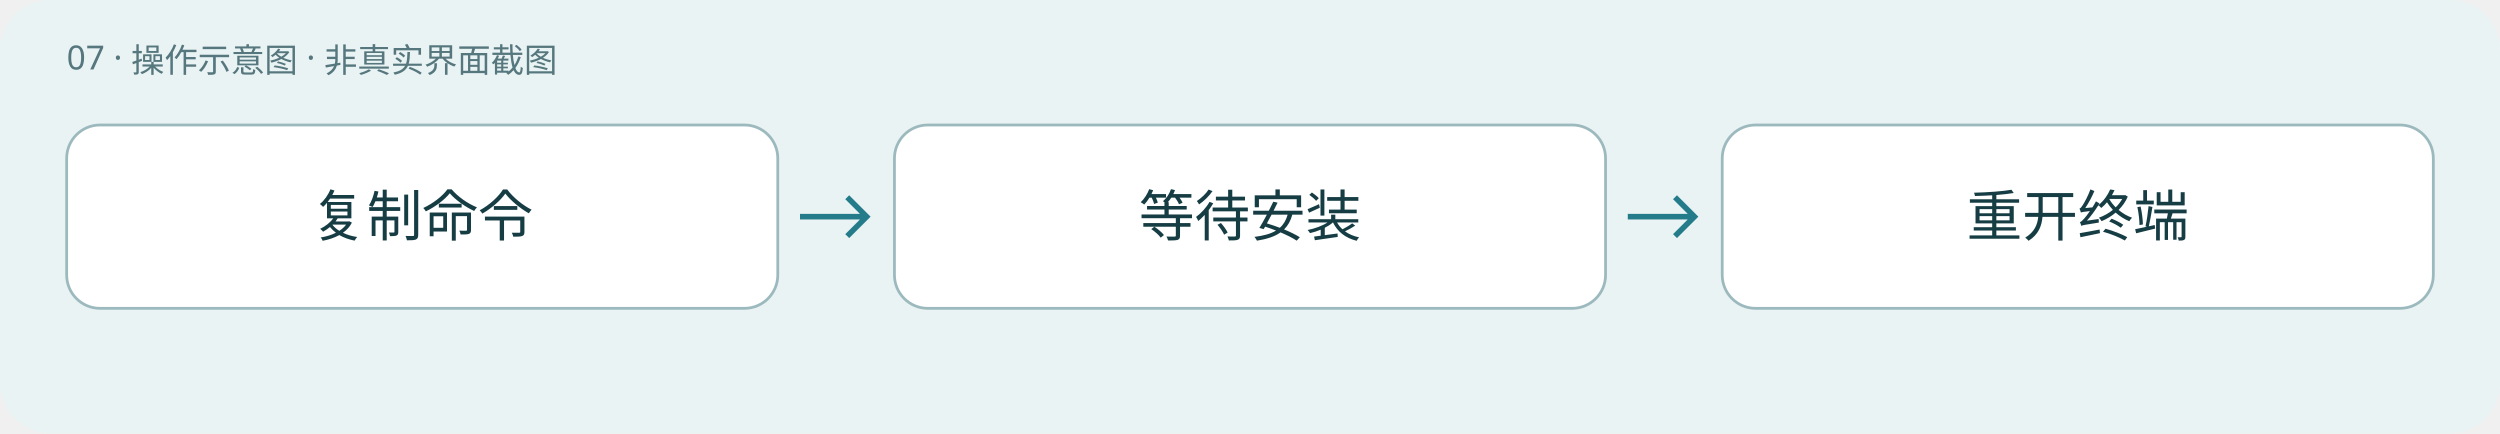
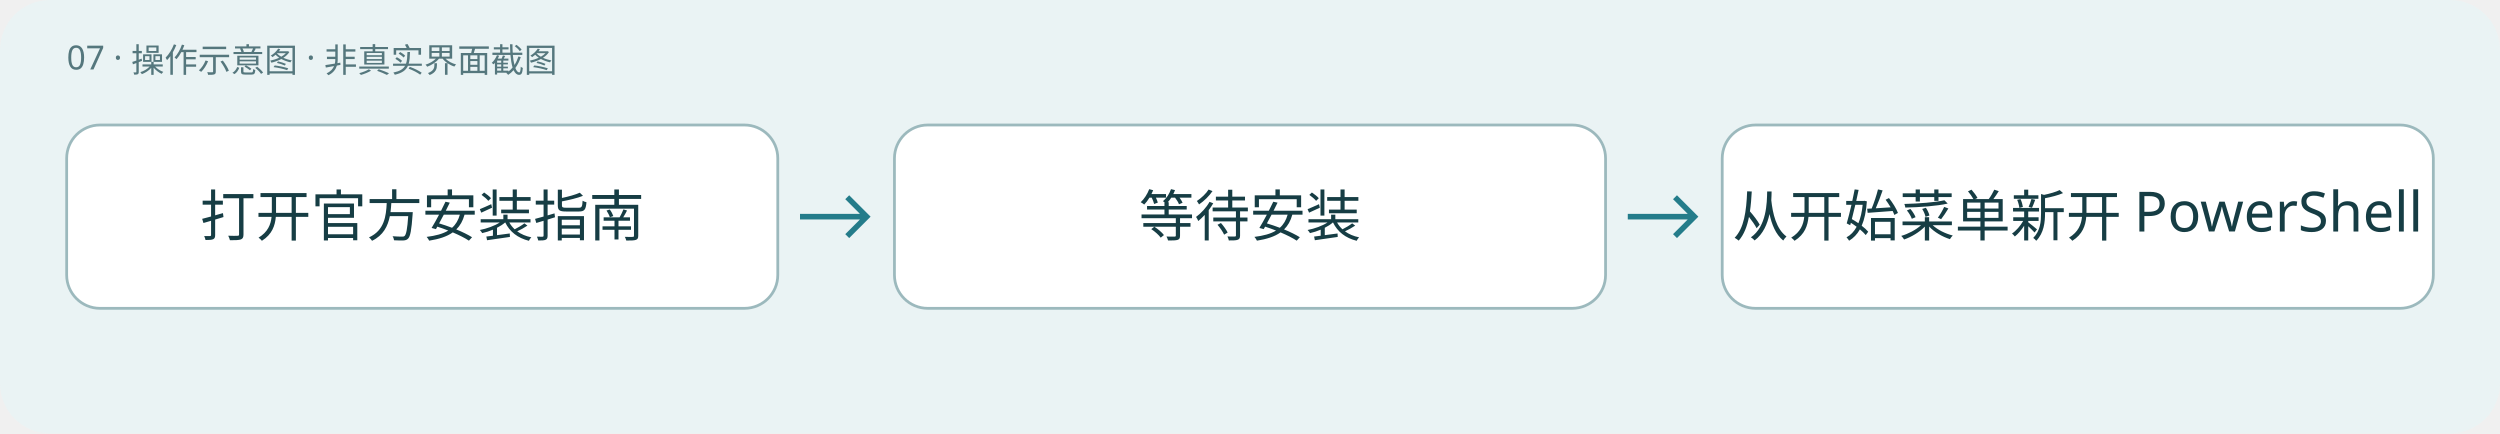
<svg xmlns="http://www.w3.org/2000/svg" viewBox="0 0 900 156" role="img">
  <rect width="900" height="156" rx="18" fill="#eaf3f4" />
  <rect x="24" y="45" width="256" height="66" rx="12" fill="white" stroke="#9cb9bd" />
-   <text x="152" y="85" text-anchor="middle" font-family="Microsoft YaHei,PingFang SC,sans-serif" font-size="20" fill="#163d44">复制命令</text>
+   <text x="152" y="85" text-anchor="middle" font-family="Microsoft YaHei,PingFang SC,sans-serif" font-size="20" fill="#163d44">打开官方安装指南</text>
  <path d="M288 78 h24 m-7 -7 7 7 -7 7" fill="none" stroke="#247c8a" stroke-width="2" />
  <rect x="322" y="45" width="256" height="66" rx="12" fill="white" stroke="#9cb9bd" />
  <text x="450" y="85" text-anchor="middle" font-family="Microsoft YaHei,PingFang SC,sans-serif" font-size="20" fill="#163d44">等待安装</text>
  <path d="M586 78 h24 m-7 -7 7 7 -7 7" fill="none" stroke="#247c8a" stroke-width="2" />
  <rect x="620" y="45" width="256" height="66" rx="12" fill="white" stroke="#9cb9bd" />
-   <text x="748" y="85" text-anchor="middle" font-family="Microsoft YaHei,PingFang SC,sans-serif" font-size="20" fill="#163d44">重开终端</text>
+   <text x="748" y="85" text-anchor="middle" font-family="Microsoft YaHei,PingFang SC,sans-serif" font-size="20" fill="#163d44">从开始菜单新开 PowerShell</text>
  <text x="24" y="25" font-family="sans-serif" font-size="12" fill="#55777d">07 · 操作示意图 · 非真实界面截图</text>
</svg>
